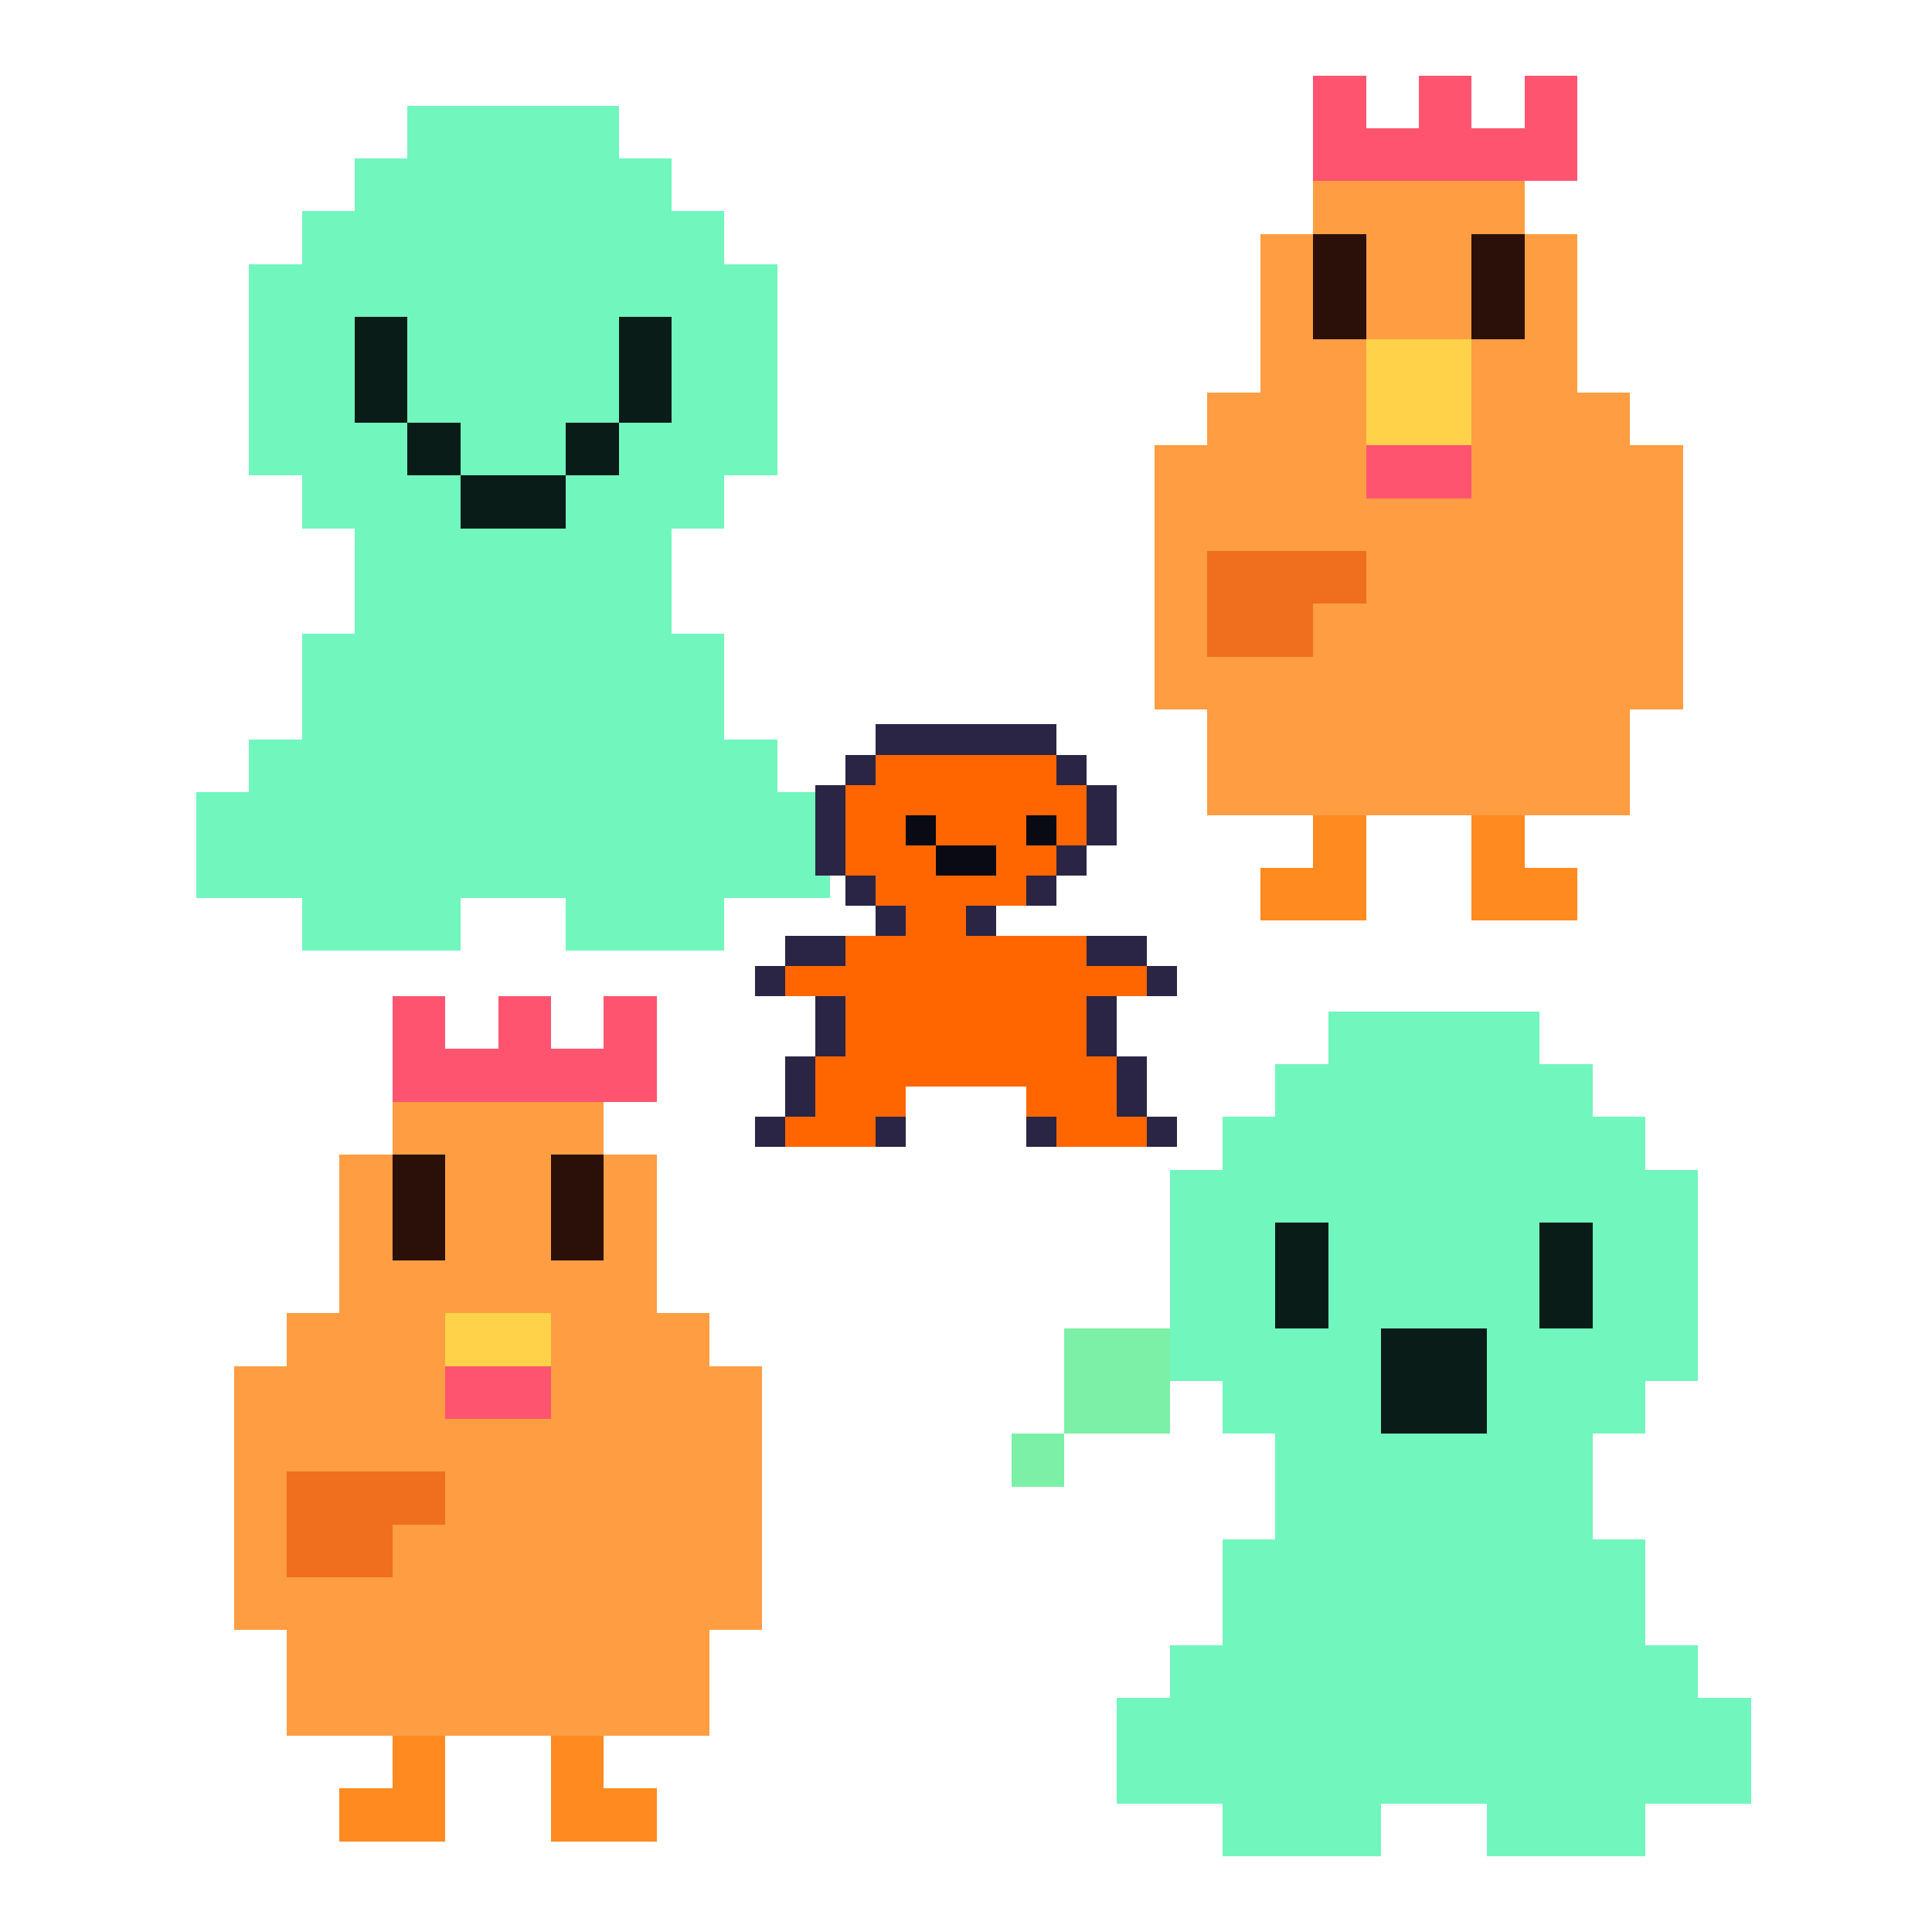
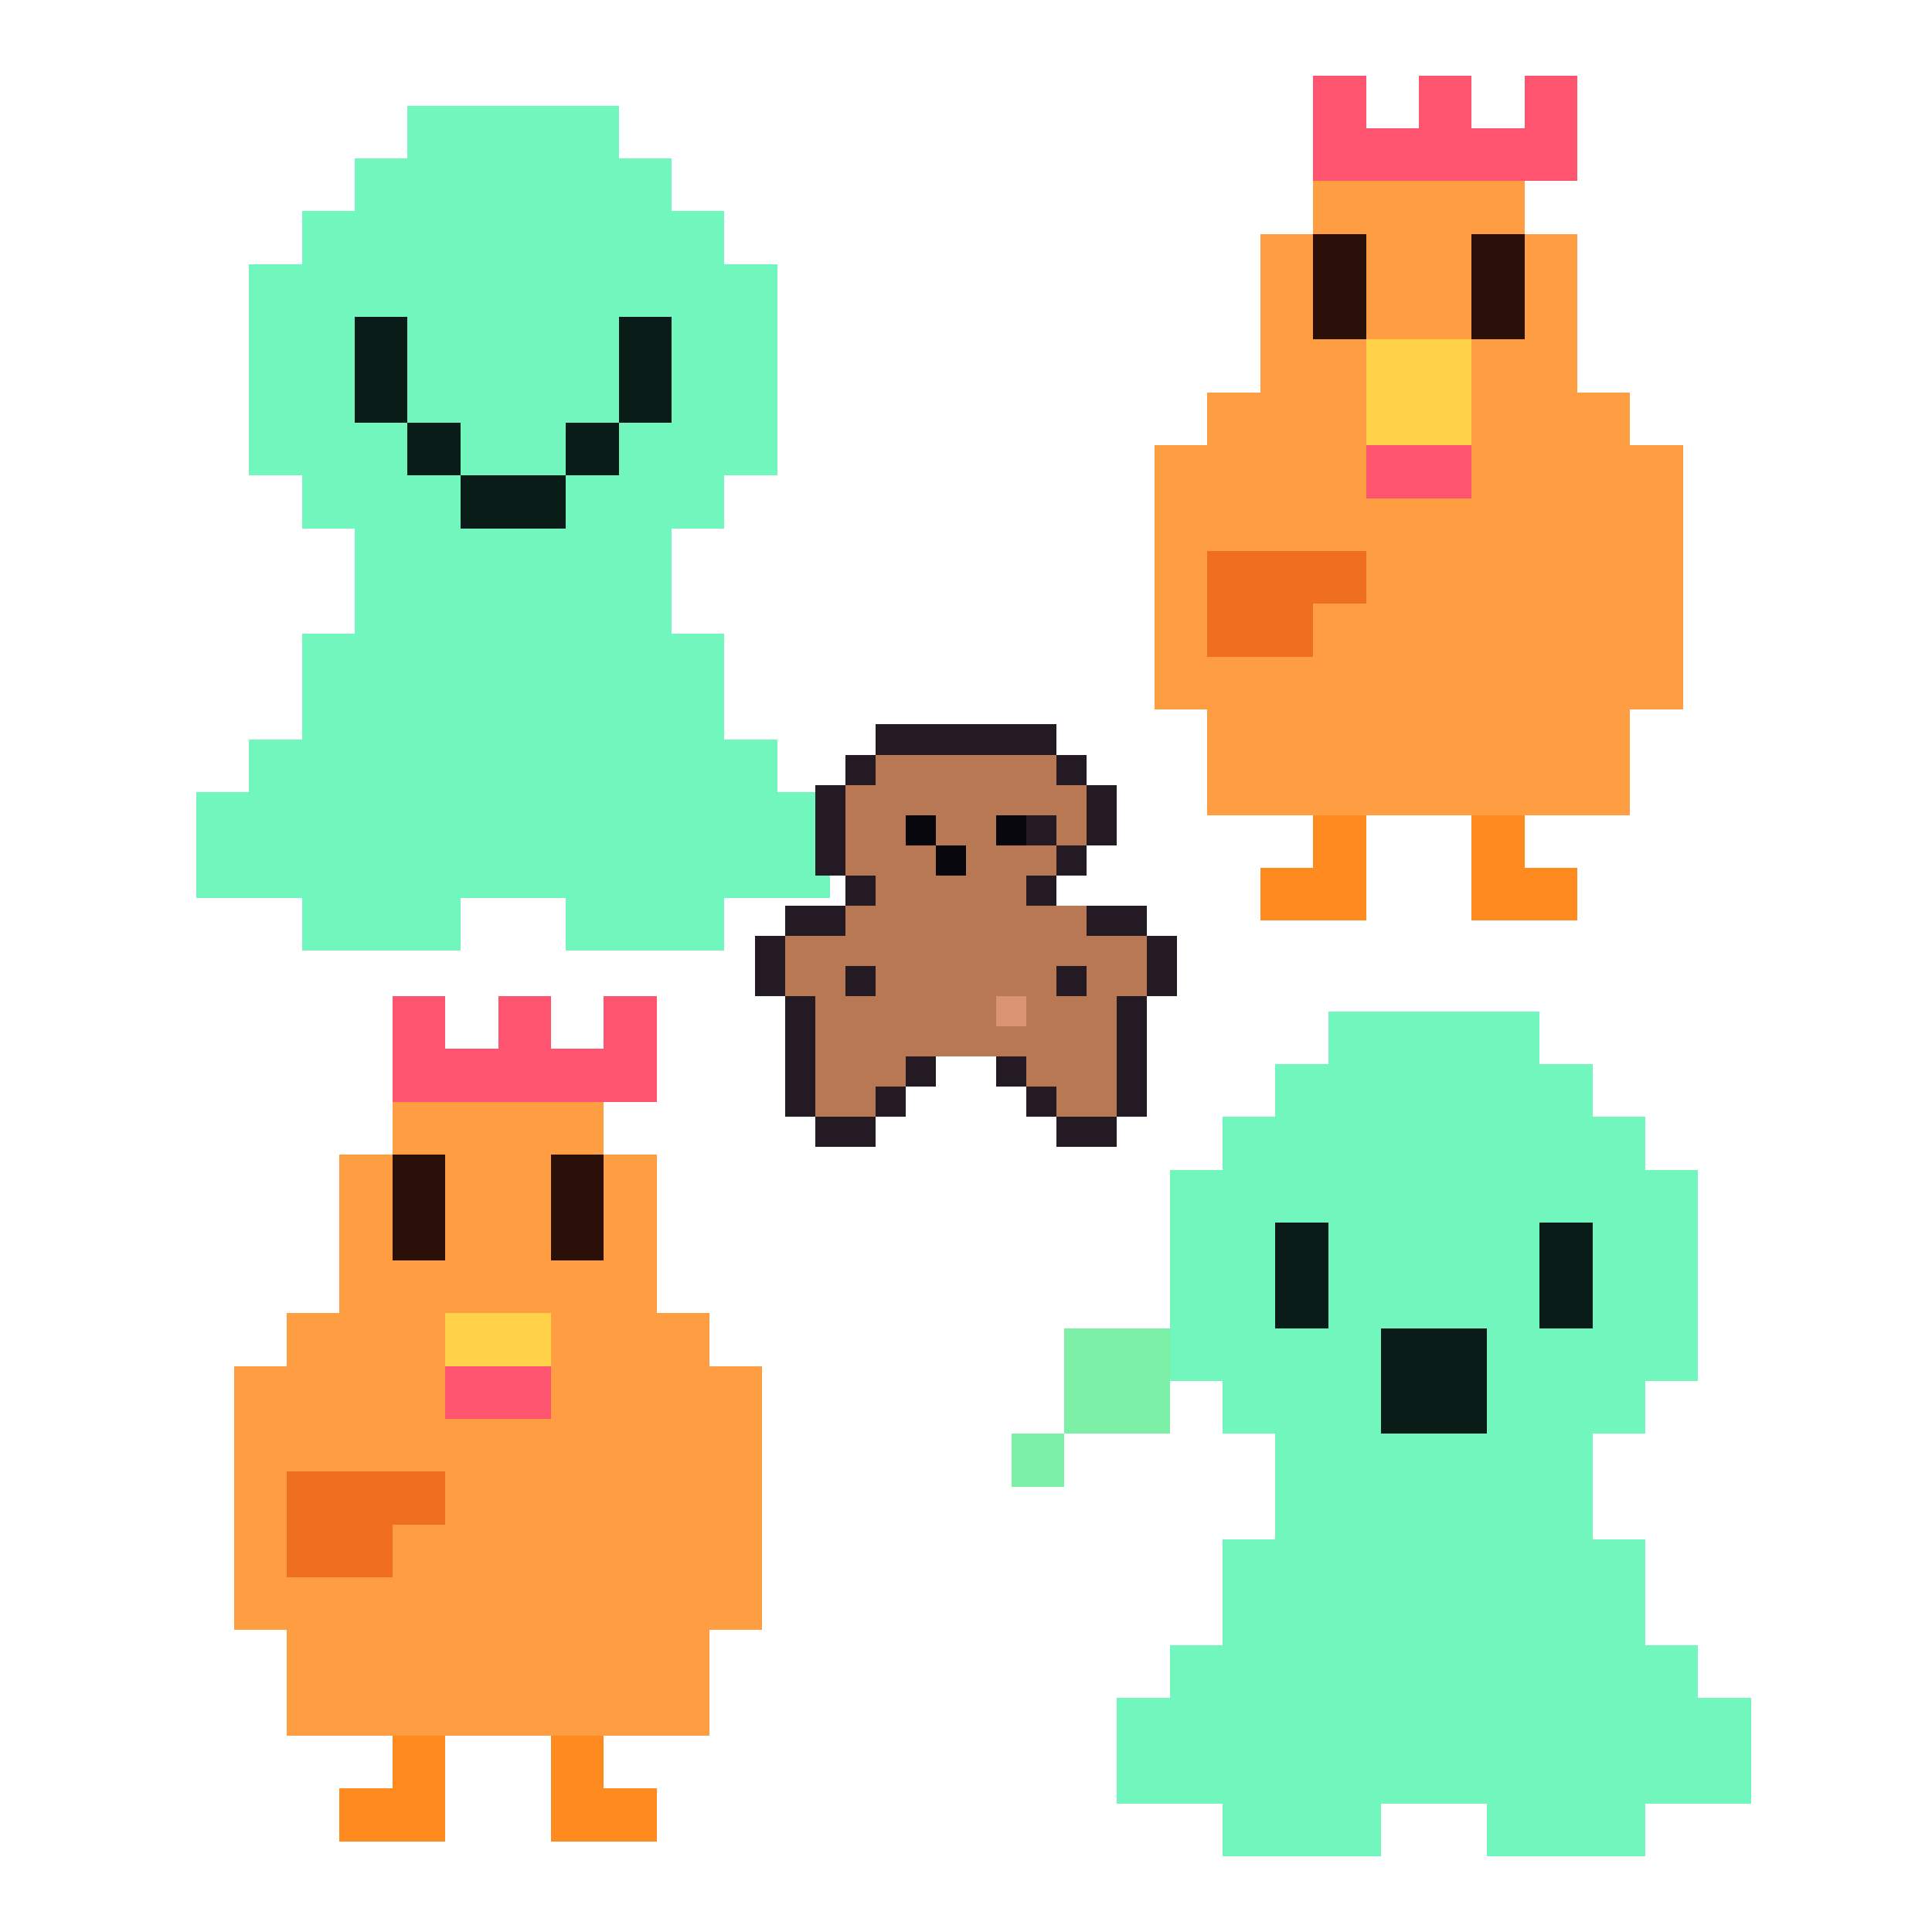
<svg xmlns="http://www.w3.org/2000/svg" viewBox="0 0 256 256" width="256" height="256" role="img" aria-label="Kofun-kun and friends — group">
  <g shape-rendering="crispEdges">
    <rect x="54" y="14" width="28" height="7" fill="#71f6bd" />
    <rect x="47" y="21" width="42" height="7" fill="#71f6bd" />
    <rect x="40" y="28" width="56" height="7" fill="#71f6bd" />
    <rect x="33" y="35" width="70" height="7" fill="#71f6bd" />
    <rect x="33" y="42" width="14" height="7" fill="#71f6bd" />
    <rect x="47" y="42" width="7" height="7" fill="#0a1c17" />
    <rect x="54" y="42" width="28" height="7" fill="#71f6bd" />
    <rect x="82" y="42" width="7" height="7" fill="#0a1c17" />
    <rect x="89" y="42" width="14" height="7" fill="#71f6bd" />
    <rect x="33" y="49" width="14" height="7" fill="#71f6bd" />
    <rect x="47" y="49" width="7" height="7" fill="#0a1c17" />
    <rect x="54" y="49" width="28" height="7" fill="#71f6bd" />
    <rect x="82" y="49" width="7" height="7" fill="#0a1c17" />
    <rect x="89" y="49" width="14" height="7" fill="#71f6bd" />
    <rect x="33" y="56" width="21" height="7" fill="#71f6bd" />
    <rect x="54" y="56" width="7" height="7" fill="#0a1c17" />
    <rect x="61" y="56" width="14" height="7" fill="#71f6bd" />
    <rect x="75" y="56" width="7" height="7" fill="#0a1c17" />
    <rect x="82" y="56" width="21" height="7" fill="#71f6bd" />
    <rect x="40" y="63" width="21" height="7" fill="#71f6bd" />
    <rect x="61" y="63" width="14" height="7" fill="#0a1c17" />
    <rect x="75" y="63" width="21" height="7" fill="#71f6bd" />
    <rect x="47" y="70" width="42" height="7" fill="#71f6bd" />
    <rect x="47" y="77" width="42" height="7" fill="#71f6bd" />
    <rect x="40" y="84" width="56" height="7" fill="#71f6bd" />
    <rect x="40" y="91" width="56" height="7" fill="#71f6bd" />
    <rect x="33" y="98" width="70" height="7" fill="#71f6bd" />
    <rect x="26" y="105" width="84" height="7" fill="#71f6bd" />
    <rect x="26" y="112" width="84" height="7" fill="#71f6bd" />
    <rect x="40" y="119" width="21" height="7" fill="#71f6bd" />
    <rect x="75" y="119" width="21" height="7" fill="#71f6bd" />
    <rect x="174" y="10" width="7" height="7" fill="#ff5470" />
    <rect x="188" y="10" width="7" height="7" fill="#ff5470" />
    <rect x="202" y="10" width="7" height="7" fill="#ff5470" />
    <rect x="174" y="17" width="35" height="7" fill="#ff5470" />
    <rect x="174" y="24" width="28" height="7" fill="#ff9d42" />
    <rect x="167" y="31" width="7" height="7" fill="#ff9d42" />
    <rect x="174" y="31" width="7" height="7" fill="#2a1008" />
    <rect x="181" y="31" width="14" height="7" fill="#ff9d42" />
    <rect x="195" y="31" width="7" height="7" fill="#2a1008" />
    <rect x="202" y="31" width="7" height="7" fill="#ff9d42" />
    <rect x="167" y="38" width="7" height="7" fill="#ff9d42" />
    <rect x="174" y="38" width="7" height="7" fill="#2a1008" />
    <rect x="181" y="38" width="14" height="7" fill="#ff9d42" />
    <rect x="195" y="38" width="7" height="7" fill="#2a1008" />
    <rect x="202" y="38" width="7" height="7" fill="#ff9d42" />
    <rect x="167" y="45" width="14" height="7" fill="#ff9d42" />
    <rect x="181" y="45" width="14" height="7" fill="#ffd24a" />
    <rect x="195" y="45" width="14" height="7" fill="#ff9d42" />
    <rect x="160" y="52" width="21" height="7" fill="#ff9d42" />
    <rect x="181" y="52" width="14" height="7" fill="#ffd24a" />
    <rect x="195" y="52" width="21" height="7" fill="#ff9d42" />
    <rect x="153" y="59" width="28" height="7" fill="#ff9d42" />
    <rect x="181" y="59" width="14" height="7" fill="#ff5470" />
    <rect x="195" y="59" width="28" height="7" fill="#ff9d42" />
    <rect x="153" y="66" width="70" height="7" fill="#ff9d42" />
    <rect x="153" y="73" width="7" height="7" fill="#ff9d42" />
    <rect x="160" y="73" width="21" height="7" fill="#ef6f1f" />
    <rect x="181" y="73" width="42" height="7" fill="#ff9d42" />
    <rect x="153" y="80" width="7" height="7" fill="#ff9d42" />
    <rect x="160" y="80" width="14" height="7" fill="#ef6f1f" />
    <rect x="174" y="80" width="49" height="7" fill="#ff9d42" />
    <rect x="153" y="87" width="70" height="7" fill="#ff9d42" />
    <rect x="160" y="94" width="56" height="7" fill="#ff9d42" />
    <rect x="160" y="101" width="56" height="7" fill="#ff9d42" />
    <rect x="174" y="108" width="7" height="7" fill="#ff8a1f" />
    <rect x="195" y="108" width="7" height="7" fill="#ff8a1f" />
    <rect x="167" y="115" width="14" height="7" fill="#ff8a1f" />
    <rect x="195" y="115" width="14" height="7" fill="#ff8a1f" />
    <rect x="52" y="132" width="7" height="7" fill="#ff5470" />
    <rect x="66" y="132" width="7" height="7" fill="#ff5470" />
    <rect x="80" y="132" width="7" height="7" fill="#ff5470" />
    <rect x="52" y="139" width="35" height="7" fill="#ff5470" />
    <rect x="52" y="146" width="28" height="7" fill="#ff9d42" />
    <rect x="45" y="153" width="7" height="7" fill="#ff9d42" />
    <rect x="52" y="153" width="7" height="7" fill="#2a1008" />
    <rect x="59" y="153" width="14" height="7" fill="#ff9d42" />
    <rect x="73" y="153" width="7" height="7" fill="#2a1008" />
    <rect x="80" y="153" width="7" height="7" fill="#ff9d42" />
    <rect x="45" y="160" width="7" height="7" fill="#ff9d42" />
    <rect x="52" y="160" width="7" height="7" fill="#2a1008" />
    <rect x="59" y="160" width="14" height="7" fill="#ff9d42" />
    <rect x="73" y="160" width="7" height="7" fill="#2a1008" />
    <rect x="80" y="160" width="7" height="7" fill="#ff9d42" />
    <rect x="45" y="167" width="42" height="7" fill="#ff9d42" />
    <rect x="38" y="174" width="21" height="7" fill="#ff9d42" />
    <rect x="59" y="174" width="14" height="7" fill="#ffd24a" />
    <rect x="73" y="174" width="21" height="7" fill="#ff9d42" />
    <rect x="31" y="181" width="28" height="7" fill="#ff9d42" />
    <rect x="59" y="181" width="14" height="7" fill="#ff5470" />
    <rect x="73" y="181" width="28" height="7" fill="#ff9d42" />
    <rect x="31" y="188" width="70" height="7" fill="#ff9d42" />
    <rect x="31" y="195" width="7" height="7" fill="#ff9d42" />
    <rect x="38" y="195" width="21" height="7" fill="#ef6f1f" />
    <rect x="59" y="195" width="42" height="7" fill="#ff9d42" />
    <rect x="31" y="202" width="7" height="7" fill="#ff9d42" />
    <rect x="38" y="202" width="14" height="7" fill="#ef6f1f" />
    <rect x="52" y="202" width="49" height="7" fill="#ff9d42" />
    <rect x="31" y="209" width="70" height="7" fill="#ff9d42" />
    <rect x="38" y="216" width="56" height="7" fill="#ff9d42" />
    <rect x="38" y="223" width="56" height="7" fill="#ff9d42" />
    <rect x="52" y="230" width="7" height="7" fill="#ff8a1f" />
    <rect x="73" y="230" width="7" height="7" fill="#ff8a1f" />
    <rect x="45" y="237" width="14" height="7" fill="#ff8a1f" />
    <rect x="73" y="237" width="14" height="7" fill="#ff8a1f" />
    <rect x="176" y="134" width="28" height="7" fill="#71f6bd" />
    <rect x="169" y="141" width="42" height="7" fill="#71f6bd" />
    <rect x="162" y="148" width="56" height="7" fill="#71f6bd" />
    <rect x="155" y="155" width="70" height="7" fill="#71f6bd" />
    <rect x="155" y="162" width="14" height="7" fill="#71f6bd" />
    <rect x="169" y="162" width="7" height="7" fill="#0a1c17" />
    <rect x="176" y="162" width="28" height="7" fill="#71f6bd" />
    <rect x="204" y="162" width="7" height="7" fill="#0a1c17" />
    <rect x="211" y="162" width="14" height="7" fill="#71f6bd" />
    <rect x="155" y="169" width="14" height="7" fill="#71f6bd" />
    <rect x="169" y="169" width="7" height="7" fill="#0a1c17" />
    <rect x="176" y="169" width="28" height="7" fill="#71f6bd" />
    <rect x="204" y="169" width="7" height="7" fill="#0a1c17" />
    <rect x="211" y="169" width="14" height="7" fill="#71f6bd" />
    <rect x="141" y="176" width="14" height="7" fill="#7bf0a6" />
    <rect x="155" y="176" width="28" height="7" fill="#71f6bd" />
    <rect x="183" y="176" width="14" height="7" fill="#0a1c17" />
    <rect x="197" y="176" width="28" height="7" fill="#71f6bd" />
    <rect x="141" y="183" width="14" height="7" fill="#7bf0a6" />
    <rect x="162" y="183" width="21" height="7" fill="#71f6bd" />
    <rect x="183" y="183" width="14" height="7" fill="#0a1c17" />
    <rect x="197" y="183" width="21" height="7" fill="#71f6bd" />
    <rect x="134" y="190" width="7" height="7" fill="#7bf0a6" />
    <rect x="169" y="190" width="42" height="7" fill="#71f6bd" />
    <rect x="169" y="197" width="42" height="7" fill="#71f6bd" />
    <rect x="162" y="204" width="56" height="7" fill="#71f6bd" />
    <rect x="162" y="211" width="56" height="7" fill="#71f6bd" />
    <rect x="155" y="218" width="70" height="7" fill="#71f6bd" />
    <rect x="148" y="225" width="84" height="7" fill="#71f6bd" />
    <rect x="148" y="232" width="84" height="7" fill="#71f6bd" />
    <rect x="162" y="239" width="21" height="7" fill="#71f6bd" />
    <rect x="197" y="239" width="21" height="7" fill="#71f6bd" />
-     <rect x="116" y="96" width="24" height="4" fill="#2a2445" />
-     <rect x="112" y="100" width="4" height="4" fill="#2a2445" />
-     <rect x="116" y="100" width="24" height="4" fill="#ff6600" />
-     <rect x="140" y="100" width="4" height="4" fill="#2a2445" />
-     <rect x="108" y="104" width="4" height="4" fill="#2a2445" />
-     <rect x="112" y="104" width="32" height="4" fill="#ff6600" />
-     <rect x="144" y="104" width="4" height="4" fill="#2a2445" />
-     <rect x="108" y="108" width="4" height="4" fill="#2a2445" />
-     <rect x="112" y="108" width="8" height="4" fill="#ff6600" />
-     <rect x="120" y="108" width="4" height="4" fill="#0a0a14" />
-     <rect x="124" y="108" width="12" height="4" fill="#ff6600" />
-     <rect x="136" y="108" width="4" height="4" fill="#0a0a14" />
-     <rect x="140" y="108" width="4" height="4" fill="#ff6600" />
-     <rect x="144" y="108" width="4" height="4" fill="#2a2445" />
-     <rect x="108" y="112" width="4" height="4" fill="#2a2445" />
-     <rect x="112" y="112" width="12" height="4" fill="#ff6600" />
-     <rect x="124" y="112" width="8" height="4" fill="#0a0a14" />
-     <rect x="132" y="112" width="8" height="4" fill="#ff6600" />
-     <rect x="140" y="112" width="4" height="4" fill="#2a2445" />
-     <rect x="112" y="116" width="4" height="4" fill="#2a2445" />
-     <rect x="116" y="116" width="20" height="4" fill="#ff6600" />
-     <rect x="136" y="116" width="4" height="4" fill="#2a2445" />
-     <rect x="116" y="120" width="4" height="4" fill="#2a2445" />
-     <rect x="120" y="120" width="8" height="4" fill="#ff6600" />
-     <rect x="128" y="120" width="4" height="4" fill="#2a2445" />
-     <rect x="104" y="124" width="8" height="4" fill="#2a2445" />
-     <rect x="112" y="124" width="32" height="4" fill="#ff6600" />
-     <rect x="144" y="124" width="8" height="4" fill="#2a2445" />
-     <rect x="100" y="128" width="4" height="4" fill="#2a2445" />
-     <rect x="104" y="128" width="48" height="4" fill="#ff6600" />
-     <rect x="152" y="128" width="4" height="4" fill="#2a2445" />
-     <rect x="108" y="132" width="4" height="4" fill="#2a2445" />
-     <rect x="112" y="132" width="32" height="4" fill="#ff6600" />
-     <rect x="144" y="132" width="4" height="4" fill="#2a2445" />
-     <rect x="108" y="136" width="4" height="4" fill="#2a2445" />
-     <rect x="112" y="136" width="32" height="4" fill="#ff6600" />
-     <rect x="144" y="136" width="4" height="4" fill="#2a2445" />
-     <rect x="104" y="140" width="4" height="4" fill="#2a2445" />
-     <rect x="108" y="140" width="40" height="4" fill="#ff6600" />
-     <rect x="148" y="140" width="4" height="4" fill="#2a2445" />
-     <rect x="104" y="144" width="4" height="4" fill="#2a2445" />
-     <rect x="108" y="144" width="12" height="4" fill="#ff6600" />
-     <rect x="136" y="144" width="12" height="4" fill="#ff6600" />
-     <rect x="148" y="144" width="4" height="4" fill="#2a2445" />
-     <rect x="100" y="148" width="4" height="4" fill="#2a2445" />
-     <rect x="104" y="148" width="12" height="4" fill="#ff6600" />
-     <rect x="116" y="148" width="4" height="4" fill="#2a2445" />
-     <rect x="136" y="148" width="4" height="4" fill="#2a2445" />
-     <rect x="140" y="148" width="12" height="4" fill="#ff6600" />
-     <rect x="152" y="148" width="4" height="4" fill="#2a2445" />
+     <rect x="116" y="96" width="24" height="4" fill="#241a24" />
+     <rect x="112" y="100" width="4" height="4" fill="#241a24" />
+     <rect x="116" y="100" width="24" height="4" fill="#b97854" />
+     <rect x="140" y="100" width="4" height="4" fill="#241a24" />
+     <rect x="108" y="104" width="4" height="4" fill="#241a24" />
+     <rect x="112" y="104" width="32" height="4" fill="#b97854" />
+     <rect x="144" y="104" width="4" height="4" fill="#241a24" />
+     <rect x="108" y="108" width="4" height="4" fill="#241a24" />
+     <rect x="112" y="108" width="8" height="4" fill="#b97854" />
+     <rect x="120" y="108" width="4" height="4" fill="#08070d" />
+     <rect x="124" y="108" width="8" height="4" fill="#b97854" />
+     <rect x="132" y="108" width="4" height="4" fill="#08070d" />
+     <rect x="136" y="108" width="4" height="4" fill="#241a24" />
+     <rect x="140" y="108" width="4" height="4" fill="#b97854" />
+     <rect x="144" y="108" width="4" height="4" fill="#241a24" />
+     <rect x="108" y="112" width="4" height="4" fill="#241a24" />
+     <rect x="112" y="112" width="12" height="4" fill="#b97854" />
+     <rect x="124" y="112" width="4" height="4" fill="#08070d" />
+     <rect x="128" y="112" width="12" height="4" fill="#b97854" />
+     <rect x="140" y="112" width="4" height="4" fill="#241a24" />
+     <rect x="112" y="116" width="4" height="4" fill="#241a24" />
+     <rect x="116" y="116" width="20" height="4" fill="#b97854" />
+     <rect x="136" y="116" width="4" height="4" fill="#241a24" />
+     <rect x="104" y="120" width="8" height="4" fill="#241a24" />
+     <rect x="112" y="120" width="32" height="4" fill="#b97854" />
+     <rect x="144" y="120" width="8" height="4" fill="#241a24" />
+     <rect x="100" y="124" width="4" height="4" fill="#241a24" />
+     <rect x="104" y="124" width="48" height="4" fill="#b97854" />
+     <rect x="152" y="124" width="4" height="4" fill="#241a24" />
+     <rect x="100" y="128" width="4" height="4" fill="#241a24" />
+     <rect x="104" y="128" width="8" height="4" fill="#b97854" />
+     <rect x="112" y="128" width="4" height="4" fill="#241a24" />
+     <rect x="116" y="128" width="24" height="4" fill="#b97854" />
+     <rect x="140" y="128" width="4" height="4" fill="#241a24" />
+     <rect x="144" y="128" width="8" height="4" fill="#b97854" />
+     <rect x="152" y="128" width="4" height="4" fill="#241a24" />
+     <rect x="104" y="132" width="4" height="4" fill="#241a24" />
+     <rect x="108" y="132" width="24" height="4" fill="#b97854" />
+     <rect x="132" y="132" width="4" height="4" fill="#d99572" />
+     <rect x="136" y="132" width="12" height="4" fill="#b97854" />
+     <rect x="148" y="132" width="4" height="4" fill="#241a24" />
+     <rect x="104" y="136" width="4" height="4" fill="#241a24" />
+     <rect x="108" y="136" width="40" height="4" fill="#b97854" />
+     <rect x="148" y="136" width="4" height="4" fill="#241a24" />
+     <rect x="104" y="140" width="4" height="4" fill="#241a24" />
+     <rect x="108" y="140" width="12" height="4" fill="#b97854" />
+     <rect x="120" y="140" width="4" height="4" fill="#241a24" />
+     <rect x="132" y="140" width="4" height="4" fill="#241a24" />
+     <rect x="136" y="140" width="12" height="4" fill="#b97854" />
+     <rect x="148" y="140" width="4" height="4" fill="#241a24" />
+     <rect x="104" y="144" width="4" height="4" fill="#241a24" />
+     <rect x="108" y="144" width="8" height="4" fill="#b97854" />
+     <rect x="116" y="144" width="4" height="4" fill="#241a24" />
+     <rect x="136" y="144" width="4" height="4" fill="#241a24" />
+     <rect x="140" y="144" width="8" height="4" fill="#b97854" />
+     <rect x="148" y="144" width="4" height="4" fill="#241a24" />
+     <rect x="108" y="148" width="8" height="4" fill="#241a24" />
+     <rect x="140" y="148" width="8" height="4" fill="#241a24" />
  </g>
</svg>
